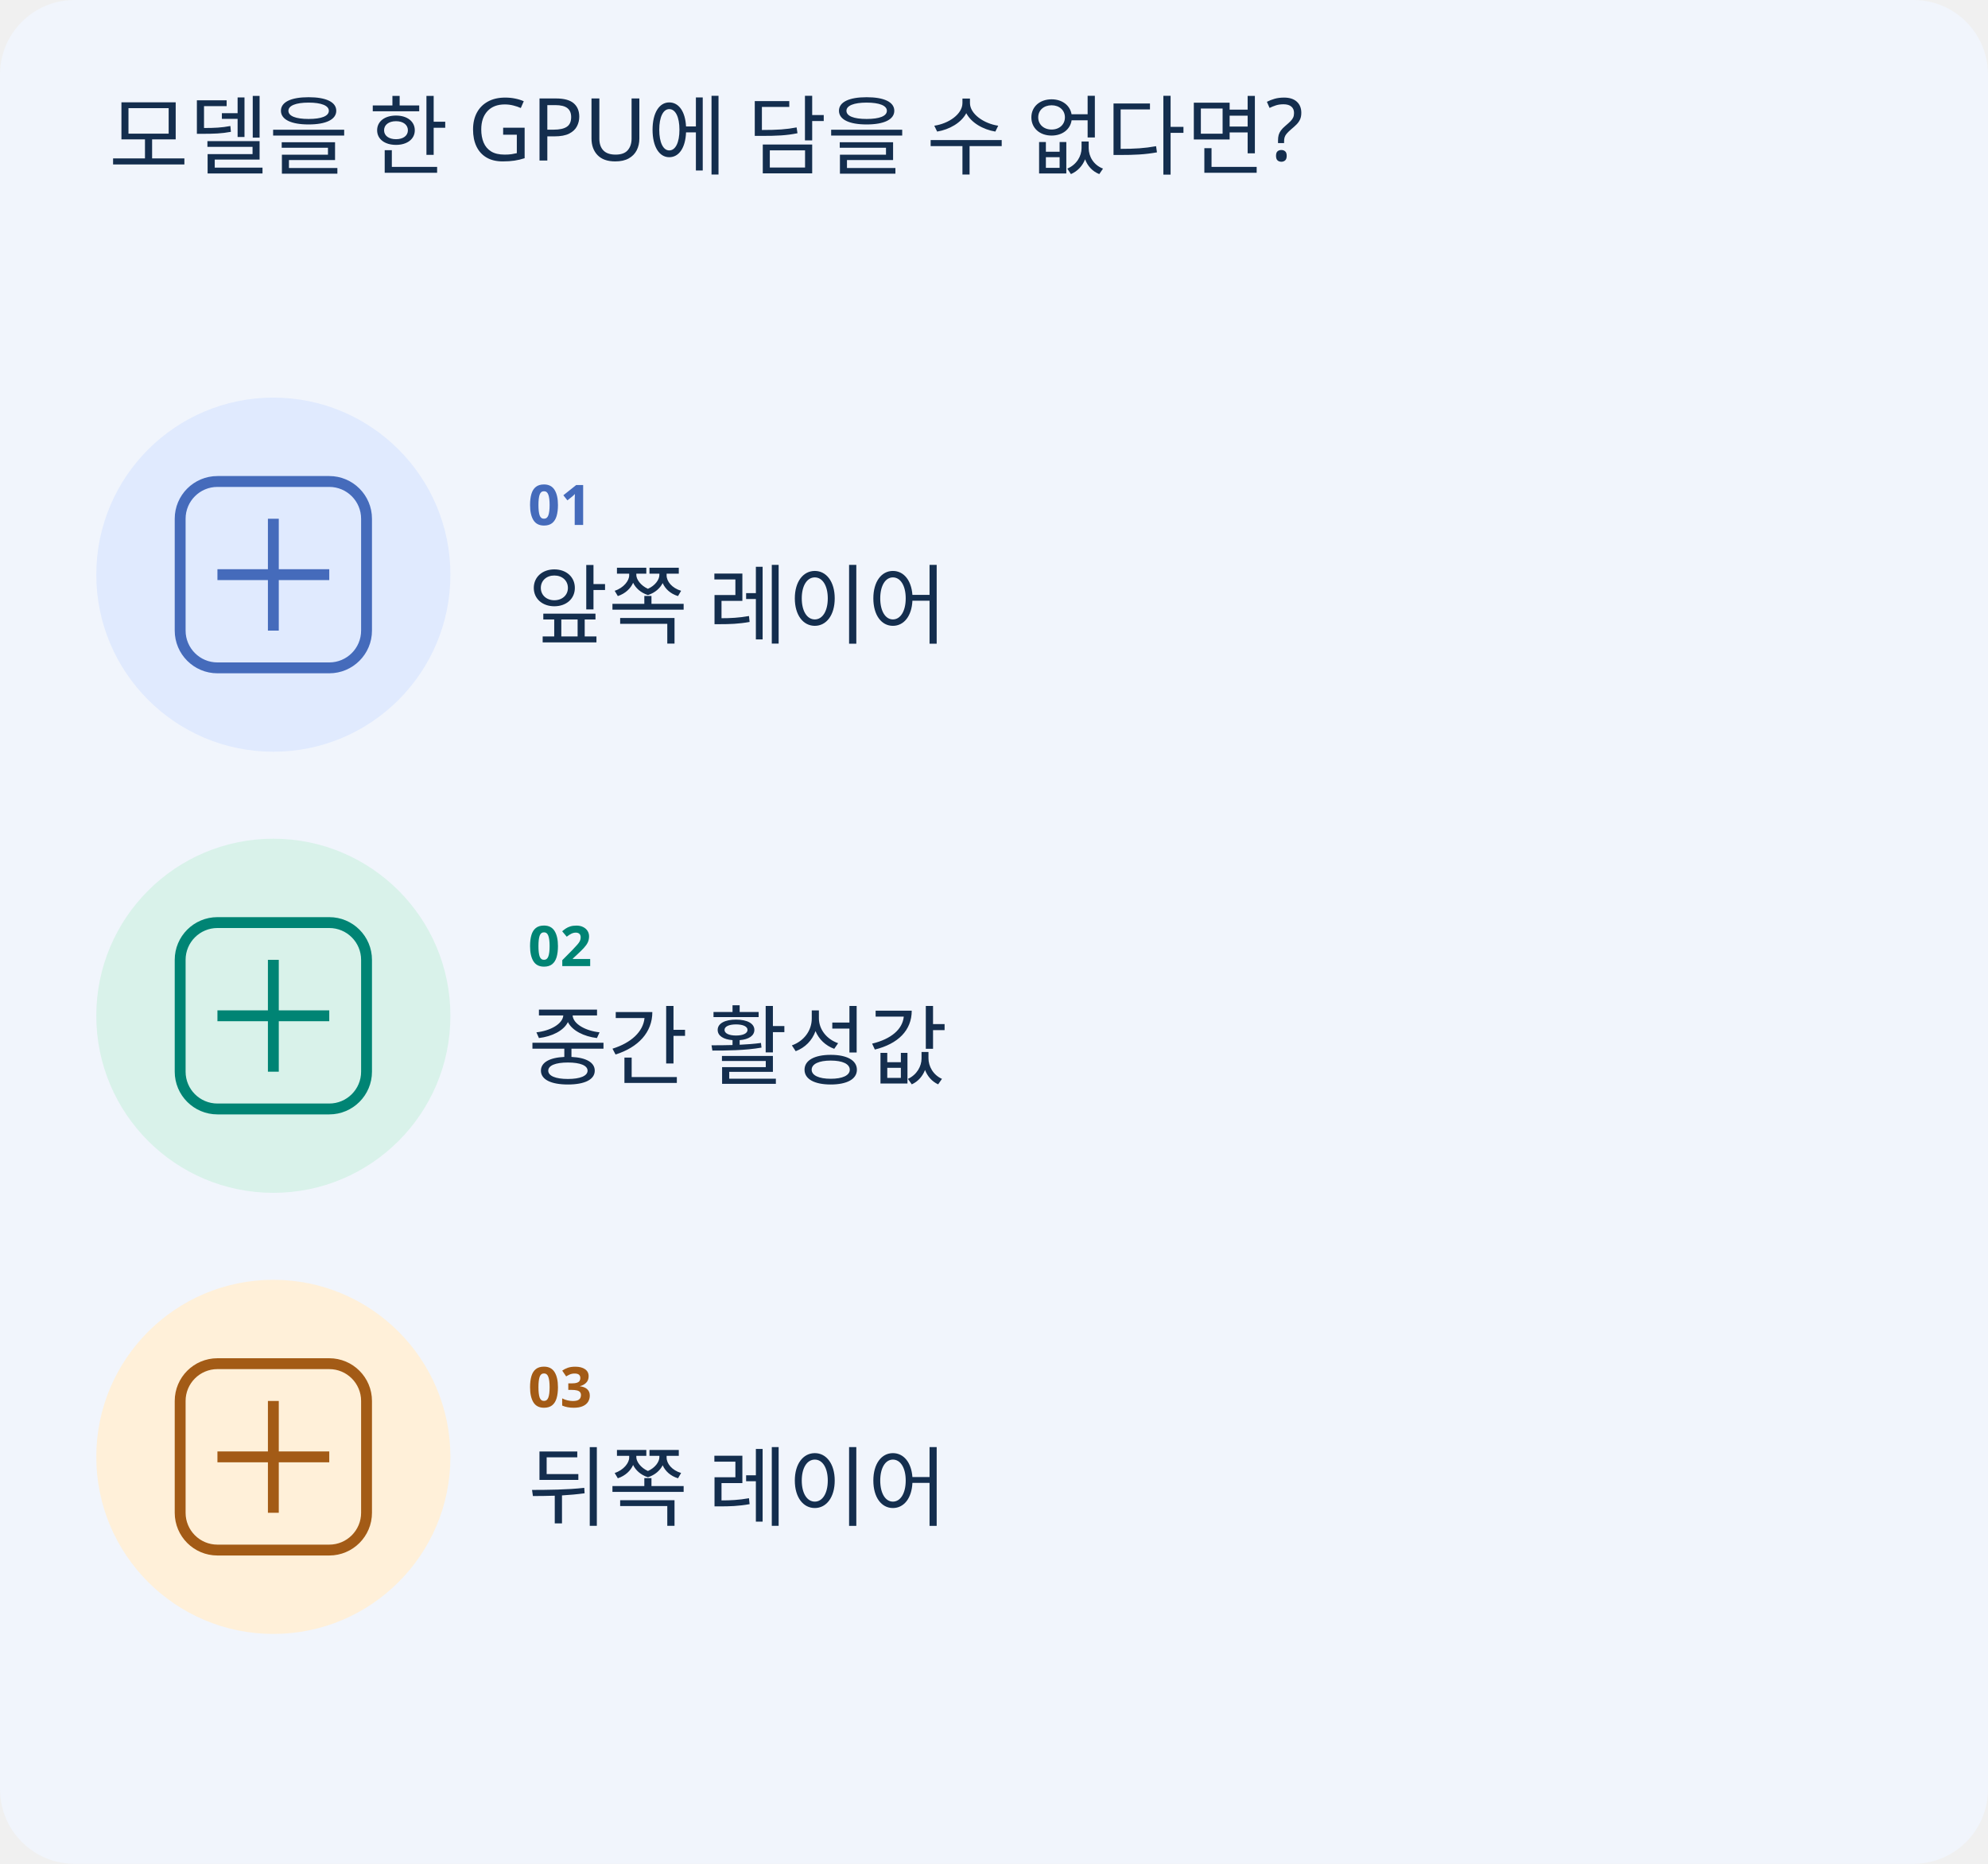
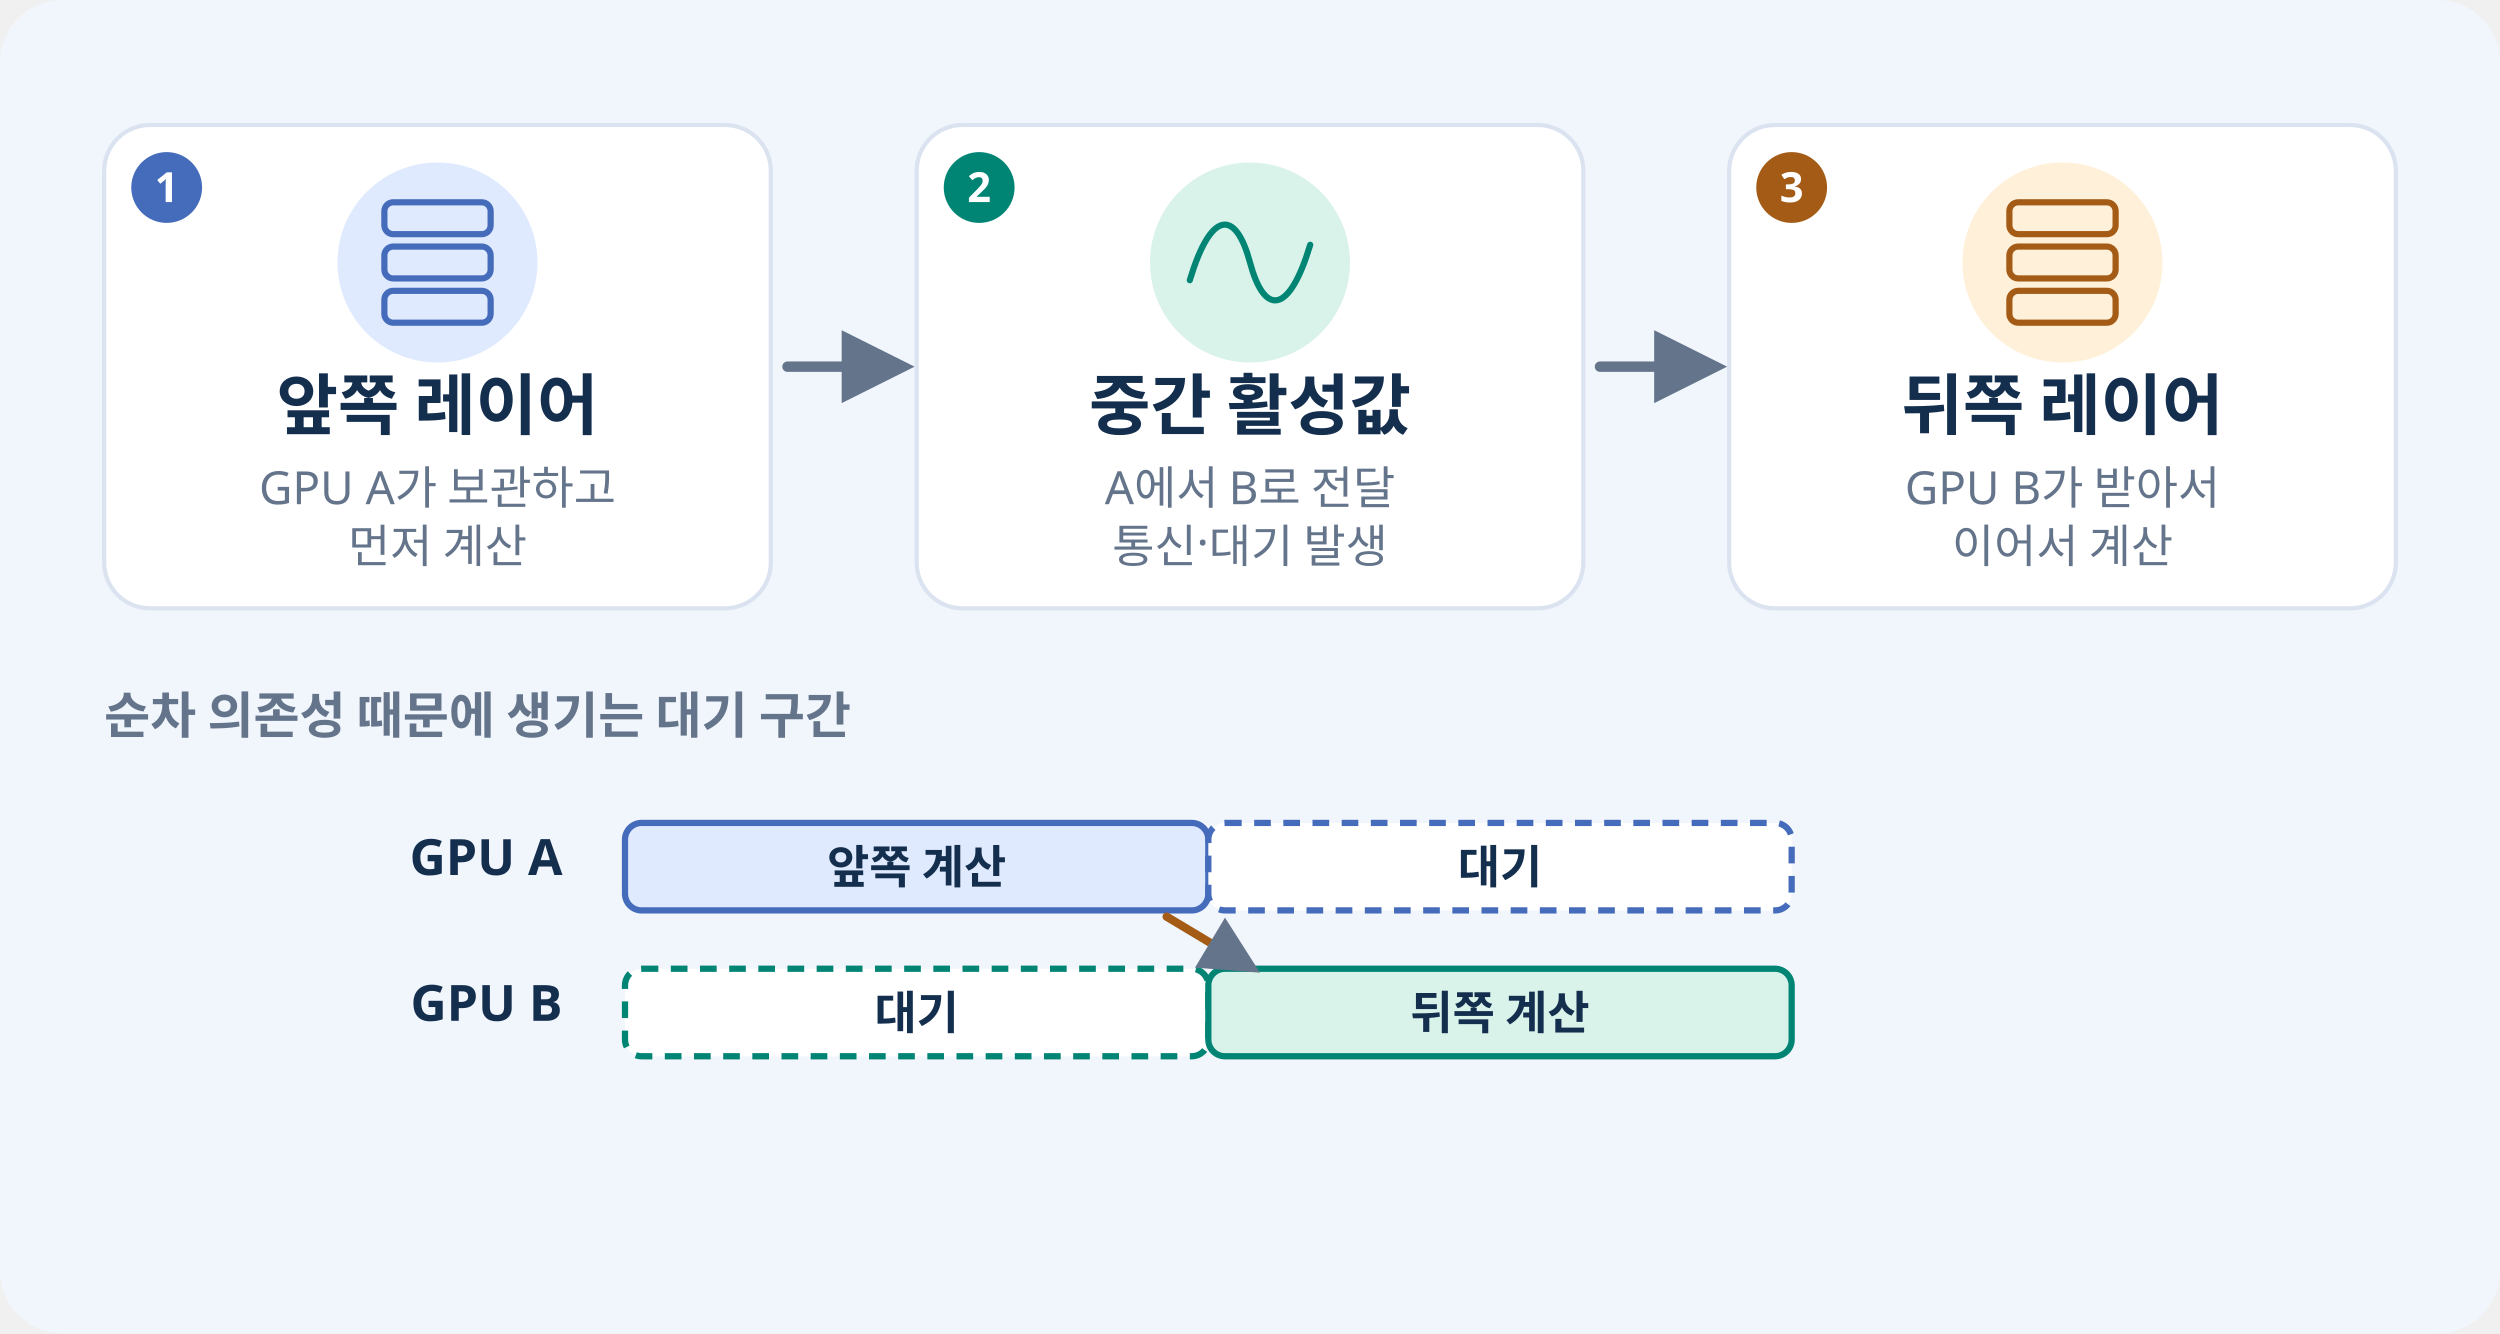
- <svg xmlns="http://www.w3.org/2000/svg" width="640" height="600" viewBox="0 0 640 600" role="img" aria-labelledby="title">
-   <rect width="100%" height="100%" rx="24" fill="#f1f5fc" />
+ <svg xmlns="http://www.w3.org/2000/svg" width="1200" height="640" viewBox="0 0 1200 640" role="img" aria-labelledby="title">
+   <defs>
+     <marker id="ah" viewBox="0 0 10 10" refX="8" refY="5" markerWidth="7" markerHeight="7" orient="auto-start-reverse">
+       <path d="M0 0L10 5L0 10z" fill="#64748b" />
+     </marker>
+   </defs>
+   <rect width="100%" height="100%" rx="30" fill="#f1f5fc" />
  <g font-family="system-ui, sans-serif">
-     <text x="35" y="54" font-size="28" fill="#142e4e">모델을 한 GPU에 담을 수 없다면?</text>
-     <circle cx="88" cy="185" r="57" fill="#e0eafe" />
-     <g transform="translate(88 185)" fill="none" stroke="#456bbb" stroke-width="3.5" stroke-linejoin="round">
-       <rect x="-30" y="-30" width="60" height="60" rx="12" />
-       <path d="M-18 0H18M0 -18V18" />
+     <rect x="50" y="60" width="320" height="232" rx="22" fill="#fff" stroke="#dbe3f0" stroke-width="2" />
+     <circle cx="210.0" cy="126" r="48" fill="#e0eafe" />
+     <g transform="translate(210.0 126) scale(0.85)">
+       <g fill="none" stroke="#456bbb" stroke-width="3.5" stroke-linejoin="round" stroke-linecap="round">
+         <rect x="-30" y="-34" width="60" height="18" rx="5" />
+         <rect x="-30" y="-9" width="60" height="18" rx="5" />
+         <rect x="-30" y="16" width="60" height="18" rx="5" />
+       </g>
    </g>
-     <text x="170" y="169" font-size="18" fill="#456bbb" font-weight="700">01</text>
-     <text x="170" y="205" font-size="28" fill="#142e4e" font-weight="400">앞쪽 레이어</text>
-     <circle cx="88" cy="327" r="57" fill="#d9f2ea" />
-     <g transform="translate(88 327)" fill="none" stroke="#008474" stroke-width="3.5" stroke-linejoin="round">
-       <rect x="-30" y="-30" width="60" height="60" rx="12" />
-       <path d="M-18 0H18M0 -18V18" />
+     <circle cx="80" cy="90" r="17" fill="#456bbb" />
+     <text x="80" y="97" font-size="20" fill="#fff" font-weight="700" text-anchor="middle">1</text>
+     <text x="210.0" y="206" font-size="32" fill="#142e4e" font-weight="700" text-anchor="middle">앞쪽 레이어</text>
+     <text x="210.0" y="242" font-size="22" fill="#64748b" font-weight="400" text-anchor="middle">GPU A가 보관하고</text>
+     <text x="210.0" y="270" font-size="22" fill="#64748b" font-weight="400" text-anchor="middle">먼저 계산</text>
+     <rect x="440" y="60" width="320" height="232" rx="22" fill="#fff" stroke="#dbe3f0" stroke-width="2" />
+     <circle cx="600.0" cy="126" r="48" fill="#d9f2ea" />
+     <g transform="translate(600.0 126) scale(0.85)">
+       <g fill="none" stroke="#008474" stroke-width="3.5" stroke-linejoin="round" stroke-linecap="round">
+         <path d="M-34 10C-22 -30 -8 -30 0 0S22 30 34 -10" />
+       </g>
    </g>
-     <text x="170" y="311" font-size="18" fill="#008474" font-weight="700">02</text>
-     <text x="170" y="347" font-size="28" fill="#142e4e" font-weight="400">중간 활성값</text>
-     <circle cx="88" cy="469" r="57" fill="#fff0d9" />
-     <g transform="translate(88 469)" fill="none" stroke="#a35b16" stroke-width="3.5" stroke-linejoin="round">
-       <rect x="-30" y="-30" width="60" height="60" rx="12" />
-       <path d="M-18 0H18M0 -18V18" />
+     <circle cx="470" cy="90" r="17" fill="#008474" />
+     <text x="470" y="97" font-size="20" fill="#fff" font-weight="700" text-anchor="middle">2</text>
+     <text x="600.0" y="206" font-size="32" fill="#142e4e" font-weight="700" text-anchor="middle">중간 활성값</text>
+     <text x="600.0" y="242" font-size="22" fill="#64748b" font-weight="400" text-anchor="middle">A에서 B로 전달</text>
+     <text x="600.0" y="270" font-size="22" fill="#64748b" font-weight="400" text-anchor="middle">통신·대기 발생</text>
+     <rect x="830" y="60" width="320" height="232" rx="22" fill="#fff" stroke="#dbe3f0" stroke-width="2" />
+     <circle cx="990.0" cy="126" r="48" fill="#fff0d9" />
+     <g transform="translate(990.0 126) scale(0.85)">
+       <g fill="none" stroke="#a35b16" stroke-width="3.5" stroke-linejoin="round" stroke-linecap="round">
+         <rect x="-30" y="-34" width="60" height="18" rx="5" />
+         <rect x="-30" y="-9" width="60" height="18" rx="5" />
+         <rect x="-30" y="16" width="60" height="18" rx="5" />
+       </g>
    </g>
-     <text x="170" y="453" font-size="18" fill="#a35b16" font-weight="700">03</text>
-     <text x="170" y="489" font-size="28" fill="#142e4e" font-weight="400">뒤쪽 레이어</text>
+     <circle cx="860" cy="90" r="17" fill="#a35b16" />
+     <text x="860" y="97" font-size="20" fill="#fff" font-weight="700" text-anchor="middle">3</text>
+     <text x="990.0" y="206" font-size="32" fill="#142e4e" font-weight="700" text-anchor="middle">뒤쪽 레이어</text>
+     <text x="990.0" y="242" font-size="22" fill="#64748b" font-weight="400" text-anchor="middle">GPU B가 받아서</text>
+     <text x="990.0" y="270" font-size="22" fill="#64748b" font-weight="400" text-anchor="middle">이어서 계산</text>
+     <path d="M378 176.0L432 176.0" stroke="#64748b" stroke-width="5" fill="none" stroke-linecap="round" marker-end="url(#ah)" />
+     <path d="M768 176.0L822 176.0" stroke="#64748b" stroke-width="5" fill="none" stroke-linecap="round" marker-end="url(#ah)" />
+     <text x="50" y="352" font-size="24" fill="#64748b" font-weight="700" text-anchor="start">순차 의존성 때문에 생기는 대기 구간</text>
+     <text x="270" y="420" font-size="24" fill="#142e4e" font-weight="700" text-anchor="end">GPU A</text>
+     <text x="270" y="490" font-size="24" fill="#142e4e" font-weight="700" text-anchor="end">GPU B</text>
+     <rect x="300" y="395" width="280" height="42" rx="8" fill="#e0eafe" stroke="#456bbb" stroke-width="3" />
+     <text x="440.0" y="424.0" font-size="22" fill="#142e4e" font-weight="700" text-anchor="middle">앞쪽 계산</text>
+     <rect x="580" y="395" width="280" height="42" rx="8" fill="#fff" stroke="#456bbb" stroke-width="3" stroke-dasharray="8 6" />
+     <text x="720.0" y="424.0" font-size="22" fill="#142e4e" font-weight="700" text-anchor="middle">대기</text>
+     <rect x="300" y="465" width="280" height="42" rx="8" fill="#fff" stroke="#008474" stroke-width="3" stroke-dasharray="8 6" />
+     <text x="440.0" y="494.0" font-size="22" fill="#142e4e" font-weight="700" text-anchor="middle">대기</text>
+     <rect x="580" y="465" width="280" height="42" rx="8" fill="#d9f2ea" stroke="#008474" stroke-width="3" />
+     <text x="720.0" y="494.0" font-size="22" fill="#142e4e" font-weight="700" text-anchor="middle">뒤쪽 계산</text>
+     <path d="M560 440L600 464" stroke="#a35b16" stroke-width="4" fill="none" stroke-linecap="round" marker-end="url(#ah)" />
  </g>
</svg>
